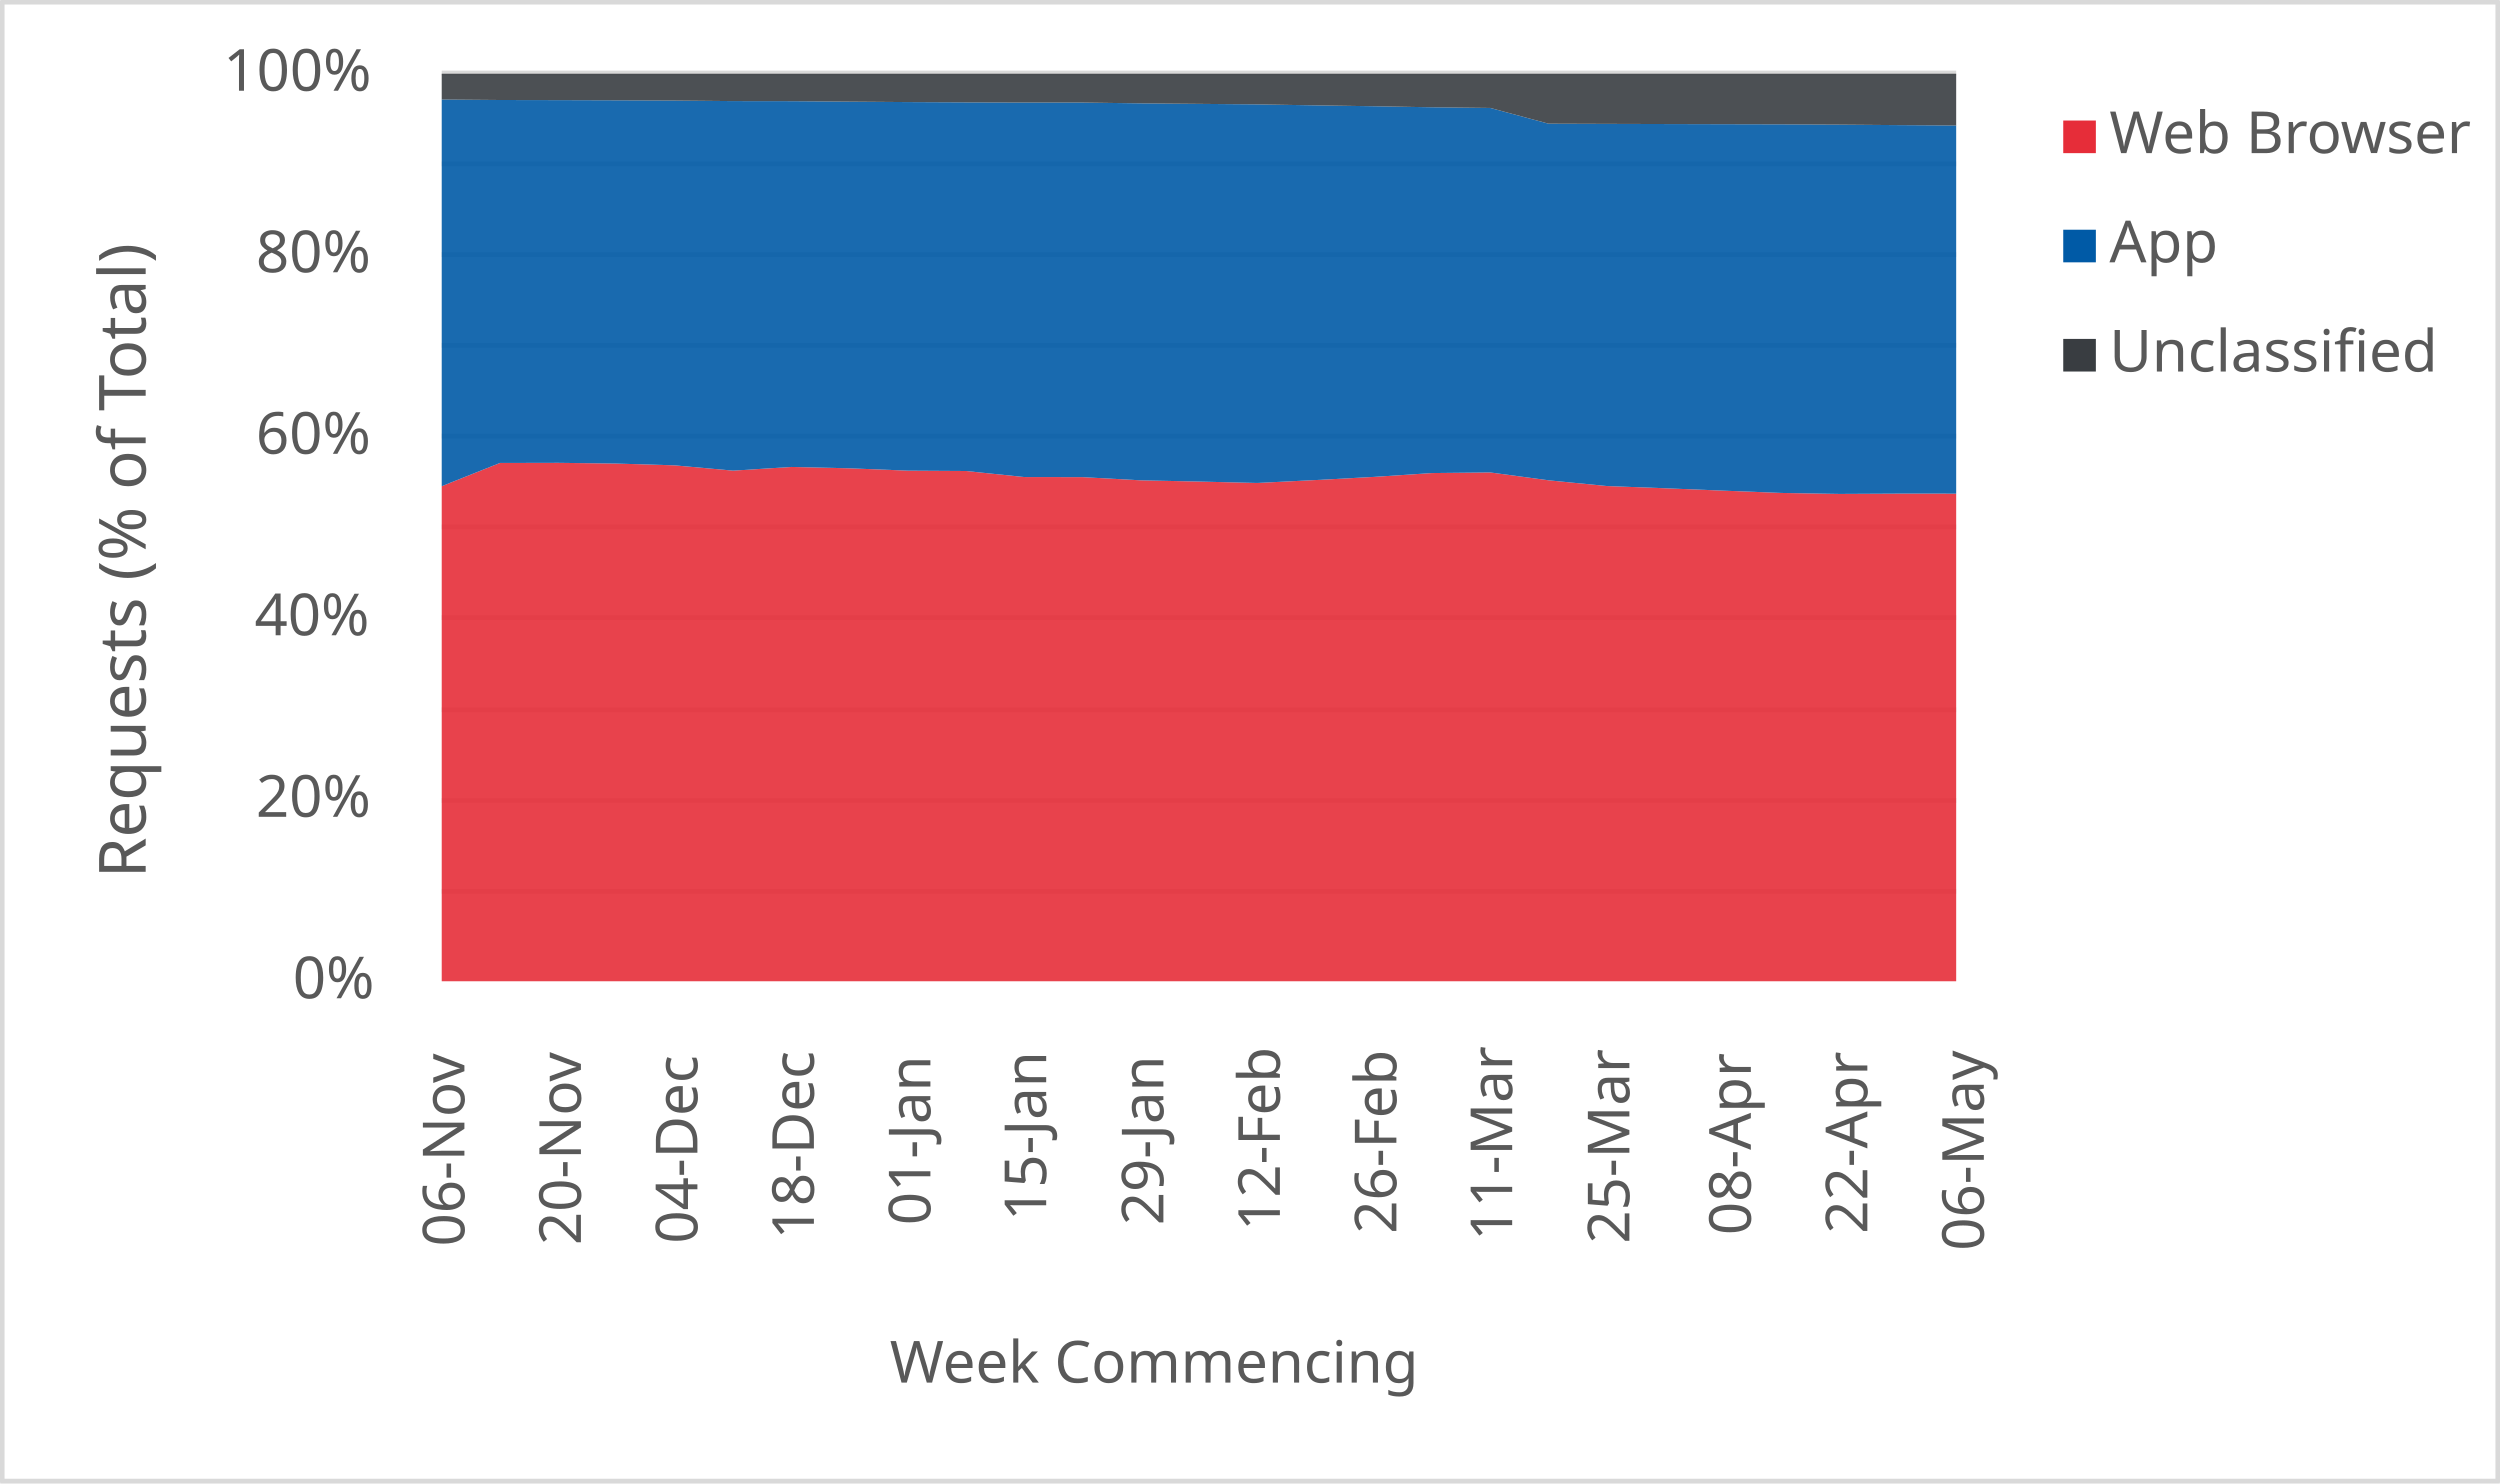
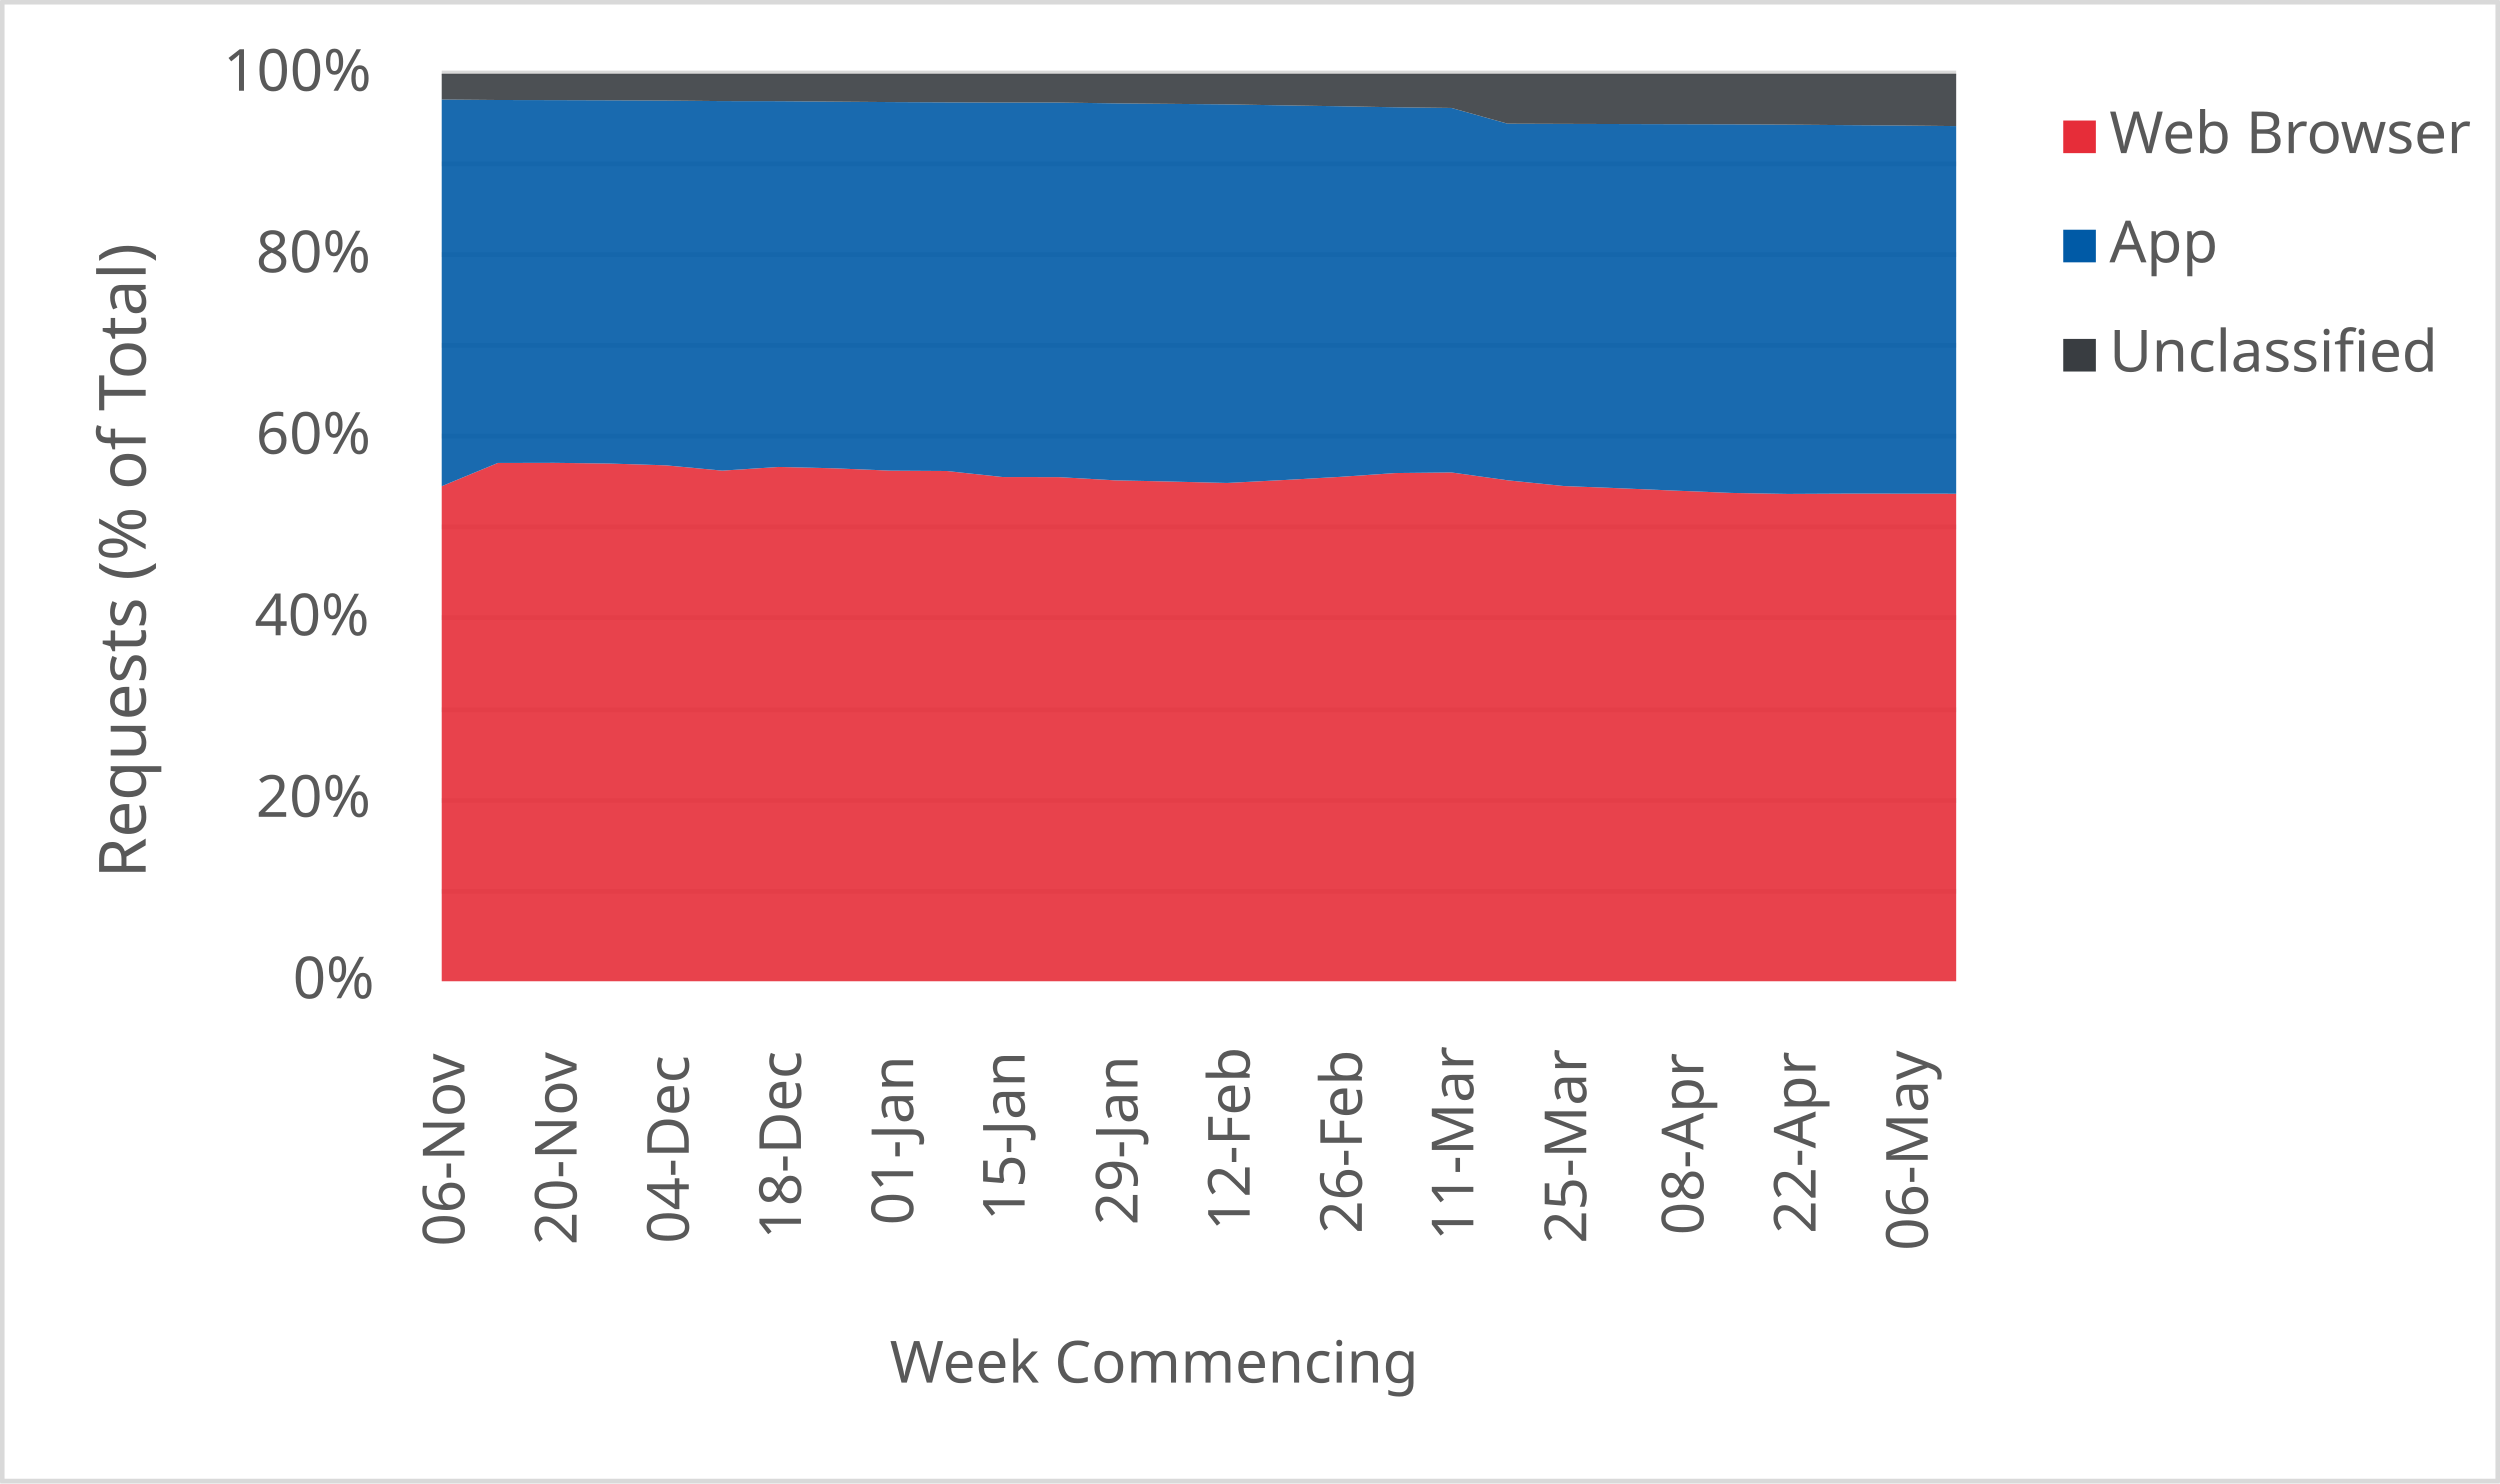
<svg xmlns="http://www.w3.org/2000/svg" width="1763" height="1046" xml:space="preserve" overflow="hidden">
  <defs>
    <clipPath id="clip0">
      <rect x="2917" y="346" width="1763" height="1046" />
    </clipPath>
  </defs>
  <g clip-path="url(#clip0)" transform="translate(-2917 -346)">
    <rect x="2918" y="347" width="1760" height="1043" fill="#FFFFFF" />
    <g>
      <path d="    M3228.5 974.532 4296.5 974.532    M3228.5 910.53 4296.5 910.53    M3228.5 846.528 4296.5 846.528    M3228.5 781.526 4296.5 781.526    M3228.5 717.524 4296.5 717.524    M3228.5 653.522 4296.5 653.522    M3228.5 589.52 4296.5 589.52    M3228.5 525.517 4296.5 525.517    M3228.5 461.515 4296.5 461.515    M3228.5 397.5 4296.5 397.5" stroke="#D9D9D9" stroke-width="3.438" stroke-linejoin="round" stroke-miterlimit="10" fill="none" />
    </g>
    <g>
      <path d="M 1038.5 4296.5 1038.5" stroke="#D9D9D9" stroke-width="3.438" stroke-linejoin="round" stroke-miterlimit="10" fill="none" fill-rule="evenodd" />
    </g>
    <g>
      <text fill="#595959" font-family="Verdana,sans-serif" font-weight="400" font-size="41" transform="matrix(6.12323e-17 -1 1 6.12323e-17 3244.5 1225)">06-Nov</text>
    </g>
    <g>
-       <text fill="#595959" font-family="Verdana,sans-serif" font-weight="400" font-size="41" transform="matrix(6.12323e-17 -1 1 6.12323e-17 3326.654 1224)">20-Nov</text>
+       <text fill="#595959" font-family="Verdana,sans-serif" font-weight="400" font-size="41" transform="matrix(6.12323e-17 -1 1 6.12323e-17 3323.611 1224)">20-Nov</text>
    </g>
    <g>
-       <text fill="#595959" font-family="Verdana,sans-serif" font-weight="400" font-size="41" transform="matrix(6.12323e-17 -1 1 6.12323e-17 3408.808 1223)">04-Dec</text>
+       <text fill="#595959" font-family="Verdana,sans-serif" font-weight="400" font-size="41" transform="matrix(6.12323e-17 -1 1 6.12323e-17 3402.722 1223)">04-Dec</text>
    </g>
    <g>
-       <text fill="#595959" font-family="Verdana,sans-serif" font-weight="400" font-size="41" transform="matrix(6.12323e-17 -1 1 6.12323e-17 3490.962 1220)">18-Dec</text>
+       <text fill="#595959" font-family="Verdana,sans-serif" font-weight="400" font-size="41" transform="matrix(6.12323e-17 -1 1 6.12323e-17 3481.833 1220)">18-Dec</text>
    </g>
    <g>
-       <text fill="#595959" font-family="Verdana,sans-serif" font-weight="400" font-size="41" transform="matrix(6.12323e-17 -1 1 6.12323e-17 3573.115 1210)">01-Jan</text>
+       <text fill="#595959" font-family="Verdana,sans-serif" font-weight="400" font-size="41" transform="matrix(6.12323e-17 -1 1 6.12323e-17 3560.944 1210)">01-Jan</text>
    </g>
    <g>
-       <text fill="#595959" font-family="Verdana,sans-serif" font-weight="400" font-size="41" transform="matrix(6.12323e-17 -1 1 6.12323e-17 3654.769 1207)">15-Jan</text>
+       <text fill="#595959" font-family="Verdana,sans-serif" font-weight="400" font-size="41" transform="matrix(6.12323e-17 -1 1 6.12323e-17 3639.556 1207)">15-Jan</text>
    </g>
    <g>
-       <text fill="#595959" font-family="Verdana,sans-serif" font-weight="400" font-size="41" transform="matrix(6.12323e-17 -1 1 6.12323e-17 3737.423 1210)">29-Jan</text>
+       <text fill="#595959" font-family="Verdana,sans-serif" font-weight="400" font-size="41" transform="matrix(6.12323e-17 -1 1 6.12323e-17 3719.167 1210)">29-Jan</text>
    </g>
    <g>
-       <text fill="#595959" font-family="Verdana,sans-serif" font-weight="400" font-size="41" transform="matrix(6.12323e-17 -1 1 6.12323e-17 3819.577 1214)">12-Feb</text>
+       <text fill="#595959" font-family="Verdana,sans-serif" font-weight="400" font-size="41" transform="matrix(6.12323e-17 -1 1 6.12323e-17 3798.278 1214)">12-Feb</text>
    </g>
    <g>
-       <text fill="#595959" font-family="Verdana,sans-serif" font-weight="400" font-size="41" transform="matrix(6.12323e-17 -1 1 6.12323e-17 3901.731 1216)">26-Feb</text>
+       <text fill="#595959" font-family="Verdana,sans-serif" font-weight="400" font-size="41" transform="matrix(6.12323e-17 -1 1 6.12323e-17 3877.389 1216)">26-Feb</text>
    </g>
    <g>
-       <text fill="#595959" font-family="Verdana,sans-serif" font-weight="400" font-size="41" transform="matrix(6.12323e-17 -1 1 6.12323e-17 3983.385 1221)">11-Mar</text>
+       <text fill="#595959" font-family="Verdana,sans-serif" font-weight="400" font-size="41" transform="matrix(6.12323e-17 -1 1 6.12323e-17 3956 1221)">11-Mar</text>
    </g>
    <g>
-       <text fill="#595959" font-family="Verdana,sans-serif" font-weight="400" font-size="41" transform="matrix(6.12323e-17 -1 1 6.12323e-17 4066.038 1223)">25-Mar</text>
+       <text fill="#595959" font-family="Verdana,sans-serif" font-weight="400" font-size="41" transform="matrix(6.12323e-17 -1 1 6.12323e-17 4035.611 1223)">25-Mar</text>
    </g>
    <g>
-       <text fill="#595959" font-family="Verdana,sans-serif" font-weight="400" font-size="41" transform="matrix(6.12323e-17 -1 1 6.12323e-17 4151.692 1217)">08-Apr</text>
+       <text fill="#595959" font-family="Verdana,sans-serif" font-weight="400" font-size="41" transform="matrix(6.12323e-17 -1 1 6.12323e-17 4118.222 1217)">08-Apr</text>
    </g>
    <g>
-       <text fill="#595959" font-family="Verdana,sans-serif" font-weight="400" font-size="41" transform="matrix(6.12323e-17 -1 1 6.12323e-17 4233.846 1216)">22-Apr</text>
+       <text fill="#595959" font-family="Verdana,sans-serif" font-weight="400" font-size="41" transform="matrix(6.12323e-17 -1 1 6.12323e-17 4197.333 1216)">22-Apr</text>
    </g>
    <g>
-       <text fill="#595959" font-family="Verdana,sans-serif" font-weight="400" font-size="41" transform="matrix(6.12323e-17 -1 1 6.12323e-17 4316 1228)">06-May</text>
+       <text fill="#595959" font-family="Verdana,sans-serif" font-weight="400" font-size="41" transform="matrix(6.12323e-17 -1 1 6.12323e-17 4276.444 1228)">06-May</text>
    </g>
    <g>
      <text fill="#595959" font-family="Verdana,sans-serif" font-weight="400" font-size="41" transform="matrix(1 0 0 1 3123.5 1050)">0%</text>
    </g>
    <g>
      <text fill="#595959" font-family="Verdana,sans-serif" font-weight="400" font-size="41" transform="matrix(1 0 0 1 3097.5 922)">20%</text>
    </g>
    <g>
      <text fill="#595959" font-family="Verdana,sans-serif" font-weight="400" font-size="41" transform="matrix(1 0 0 1 3096.5 794)">40%</text>
    </g>
    <g>
      <text fill="#595959" font-family="Verdana,sans-serif" font-weight="400" font-size="41" transform="matrix(1 0 0 1 3097.5 666)">60%</text>
    </g>
    <g>
      <text fill="#595959" font-family="Verdana,sans-serif" font-weight="400" font-size="41" transform="matrix(1 0 0 1 3097.5 538)">80%</text>
    </g>
    <g>
      <text fill="#595959" font-family="Verdana,sans-serif" font-weight="400" font-size="41" transform="matrix(1 0 0 1 3074.5 410)">100%</text>
    </g>
    <g>
      <text fill="#595959" font-family="Verdana,sans-serif" font-weight="400" font-size="41" transform="matrix(1 0 0 1 3544.5 1321)">Week Commencing</text>
    </g>
    <g>
      <text fill="#595959" font-family="Verdana,sans-serif" font-weight="400" font-size="46" transform="matrix(6.12323e-17 -1 1 6.12323e-17 3019.73 965.25)">Requests (% of Total)</text>
    </g>
    <rect x="2918.5" y="347.5" width="1760" height="1043" stroke="#D9D9D9" stroke-width="3.438" stroke-linejoin="round" stroke-miterlimit="10" fill="none" />
    <g>
-       <path d="M3228.5 1038 3269.577 1038 3310.654 1038 3351.731 1038 3392.808 1038 3433.885 1038 3474.962 1038 3516.038 1038 3557.115 1038 3598.192 1038 3639.269 1038 3680.346 1038 3721.423 1038 3762.5 1038 3803.577 1038 3844.654 1038 3885.731 1038 3926.808 1038 3967.885 1038 4008.962 1038 4050.038 1038 4091.115 1038 4132.192 1038 4173.269 1038 4214.346 1038 4255.423 1038 4296.5 1038 4296.5 694.113 4255.423 694.1 4214.346 694.319 4173.269 693.621 4132.192 692.005 4091.115 690.32 4050.038 688.755 4008.962 684.695 3967.885 679.161 3926.808 679.602 3885.731 682.321 3844.654 684.53 3803.577 686.59 3762.5 685.592 3721.423 684.727 3680.346 682.48 3639.269 682.403 3598.192 678.149 3557.115 677.897 3516.038 676.253 3474.962 675.299 3433.885 677.892 3392.808 674.166 3351.731 672.906 3310.654 672.385 3269.577 672.481 3228.5 688.859 3228.5 1038Z" fill="#e62d39" opacity="0.9" />
+       <path d="M3228.5 1038 3268.056 1038 3307.611 1038 3347.167 1038 3386.722 1038 3426.278 1038 3465.833 1038 3505.389 1038 3544.944 1038 3584.5 1038 3624.056 1038 3663.611 1038 3703.167 1038 3742.722 1038 3782.278 1038 3821.833 1038 3861.389 1038 3900.944 1038 3940.5 1038 3980.056 1038 4019.611 1038 4059.167 1038 4098.722 1038 4138.278 1038 4177.833 1038 4217.389 1038 4256.944 1038 4296.5 1038 4296.5 694.164 4256.944 694.113 4217.389 694.1 4177.833 694.319 4138.278 693.621 4098.722 692.005 4059.167 690.32 4019.611 688.755 3980.056 684.695 3940.5 679.161 3900.944 679.602 3861.389 682.321 3821.833 684.53 3782.278 686.59 3742.722 685.592 3703.167 684.727 3663.611 682.48 3624.056 682.403 3584.5 678.149 3544.944 677.897 3505.389 676.253 3465.833 675.299 3426.278 677.892 3386.722 674.166 3347.167 672.906 3307.611 672.385 3268.056 672.481 3228.5 688.859 3228.5 1038Z" fill="#e62d39" opacity="0.9" />
    </g>
    <g>
-       <path d="M3228.5 688.859 3269.577 672.481 3310.654 672.385 3351.731 672.906 3392.808 674.166 3433.885 677.892 3474.962 675.299 3516.038 676.253 3557.115 677.897 3598.192 678.149 3639.269 682.403 3680.346 682.48 3721.423 684.727 3762.5 685.592 3803.577 686.59 3844.654 684.53 3885.731 682.321 3926.808 679.602 3967.885 679.161 4008.962 684.695 4050.038 688.755 4091.115 690.32 4132.192 692.005 4173.269 693.621 4214.346 694.319 4255.423 694.1 4296.5 694.113 4296.5 434.509 4255.423 434.223 4214.346 433.894 4173.269 433.69 4132.192 433.588 4091.115 433.47 4050.038 433.354 4008.962 433.212 3967.885 422.122 3926.808 421.65 3885.731 420.922 3844.654 420.296 3803.577 419.61 3762.5 419.245 3721.423 418.885 3680.346 418.315 3639.269 418.321 3598.192 418.194 3557.115 417.984 3516.038 417.674 3474.962 417.346 3433.885 417.285 3392.808 416.914 3351.731 416.742 3310.654 416.605 3269.577 416.521 3228.5 416.171 3228.5 688.859Z" fill="#005aa6" opacity="0.9" />
+       <path d="M3228.5 688.859 3268.056 672.481 3307.611 672.385 3347.167 672.906 3386.722 674.166 3426.278 677.892 3465.833 675.299 3505.389 676.253 3544.944 677.897 3584.5 678.149 3624.056 682.403 3663.611 682.48 3703.167 684.727 3742.722 685.592 3782.278 686.59 3821.833 684.53 3861.389 682.321 3900.944 679.602 3940.5 679.161 3980.056 684.695 4019.611 688.755 4059.167 690.32 4098.722 692.005 4138.278 693.621 4177.833 694.319 4217.389 694.1 4256.944 694.113 4296.5 694.164 4296.5 434.924 4256.944 434.509 4217.389 434.223 4177.833 433.894 4138.278 433.69 4098.722 433.588 4059.167 433.47 4019.611 433.354 3980.056 433.212 3940.5 422.122 3900.944 421.65 3861.389 420.922 3821.833 420.296 3782.278 419.61 3742.722 419.245 3703.167 418.885 3663.611 418.315 3624.056 418.321 3584.5 418.194 3544.944 417.984 3505.389 417.674 3465.833 417.346 3426.278 417.285 3386.722 416.914 3347.167 416.742 3307.611 416.605 3268.056 416.521 3228.5 416.171 3228.5 688.859Z" fill="#005aa6" opacity="0.9" />
    </g>
    <g>
-       <path d="M3228.5 416.171 3269.577 416.521 3310.654 416.605 3351.731 416.742 3392.808 416.914 3433.885 417.285 3474.962 417.346 3516.038 417.674 3557.115 417.984 3598.192 418.194 3639.269 418.321 3680.346 418.315 3721.423 418.885 3762.5 419.245 3803.577 419.61 3844.654 420.296 3885.731 420.922 3926.808 421.65 3967.885 422.122 4008.962 433.212 4050.038 433.354 4091.115 433.47 4132.192 433.588 4173.269 433.69 4214.346 433.894 4255.423 434.223 4296.5 434.509 4296.5 398 4255.423 398 4214.346 398 4173.269 398 4132.192 398 4091.115 398 4050.038 398 4008.962 398 3967.885 398 3926.808 398 3885.731 398 3844.654 398 3803.577 398 3762.5 398 3721.423 398 3680.346 398 3639.269 398 3598.192 398 3557.115 398 3516.038 398 3474.962 398 3433.885 398 3392.808 398 3351.731 398 3310.654 398 3269.577 398 3228.5 398 3228.5 416.171Z" fill="#393d41" opacity="0.9" />
+       <path d="M3228.5 416.171 3268.056 416.521 3307.611 416.605 3347.167 416.742 3386.722 416.914 3426.278 417.285 3465.833 417.346 3505.389 417.674 3544.944 417.984 3584.5 418.194 3624.056 418.321 3663.611 418.315 3703.167 418.885 3742.722 419.245 3782.278 419.61 3821.833 420.296 3861.389 420.922 3900.944 421.65 3940.5 422.122 3980.056 433.212 4019.611 433.354 4059.167 433.47 4098.722 433.588 4138.278 433.69 4177.833 433.894 4217.389 434.223 4256.944 434.509 4296.5 434.924 4296.5 398 4256.944 398 4217.389 398 4177.833 398 4138.278 398 4098.722 398 4059.167 398 4019.611 398 3980.056 398 3940.5 398 3900.944 398 3861.389 398 3821.833 398 3782.278 398 3742.722 398 3703.167 398 3663.611 398 3624.056 398 3584.5 398 3544.944 398 3505.389 398 3465.833 398 3426.278 398 3386.722 398 3347.167 398 3307.611 398 3268.056 398 3228.5 398 3228.5 416.171Z" fill="#393d41" opacity="0.9" />
    </g>
    <g>
      <rect x="4372" y="431" width="23" height="23" fill="#e62d39" />
    </g>
    <g>
      <text fill="#595959" font-family="Verdana,sans-serif" font-weight="400" font-size="41" transform="matrix(1 0 0 1 4404.56 454)">Web Browser</text>
    </g>
    <g>
      <rect x="4372" y="508" width="23" height="23" fill="#005aa6" />
    </g>
    <g>
      <text fill="#595959" font-family="Verdana,sans-serif" font-weight="400" font-size="41" transform="matrix(1 0 0 1 4404.56 531)">App</text>
    </g>
    <g>
      <rect x="4372" y="585" width="23" height="23" fill="#393d41" />
    </g>
    <g>
      <text fill="#595959" font-family="Verdana,sans-serif" font-weight="400" font-size="41" transform="matrix(1 0 0 1 4404.56 608)">Unclassified</text>
    </g>
  </g>
</svg>
